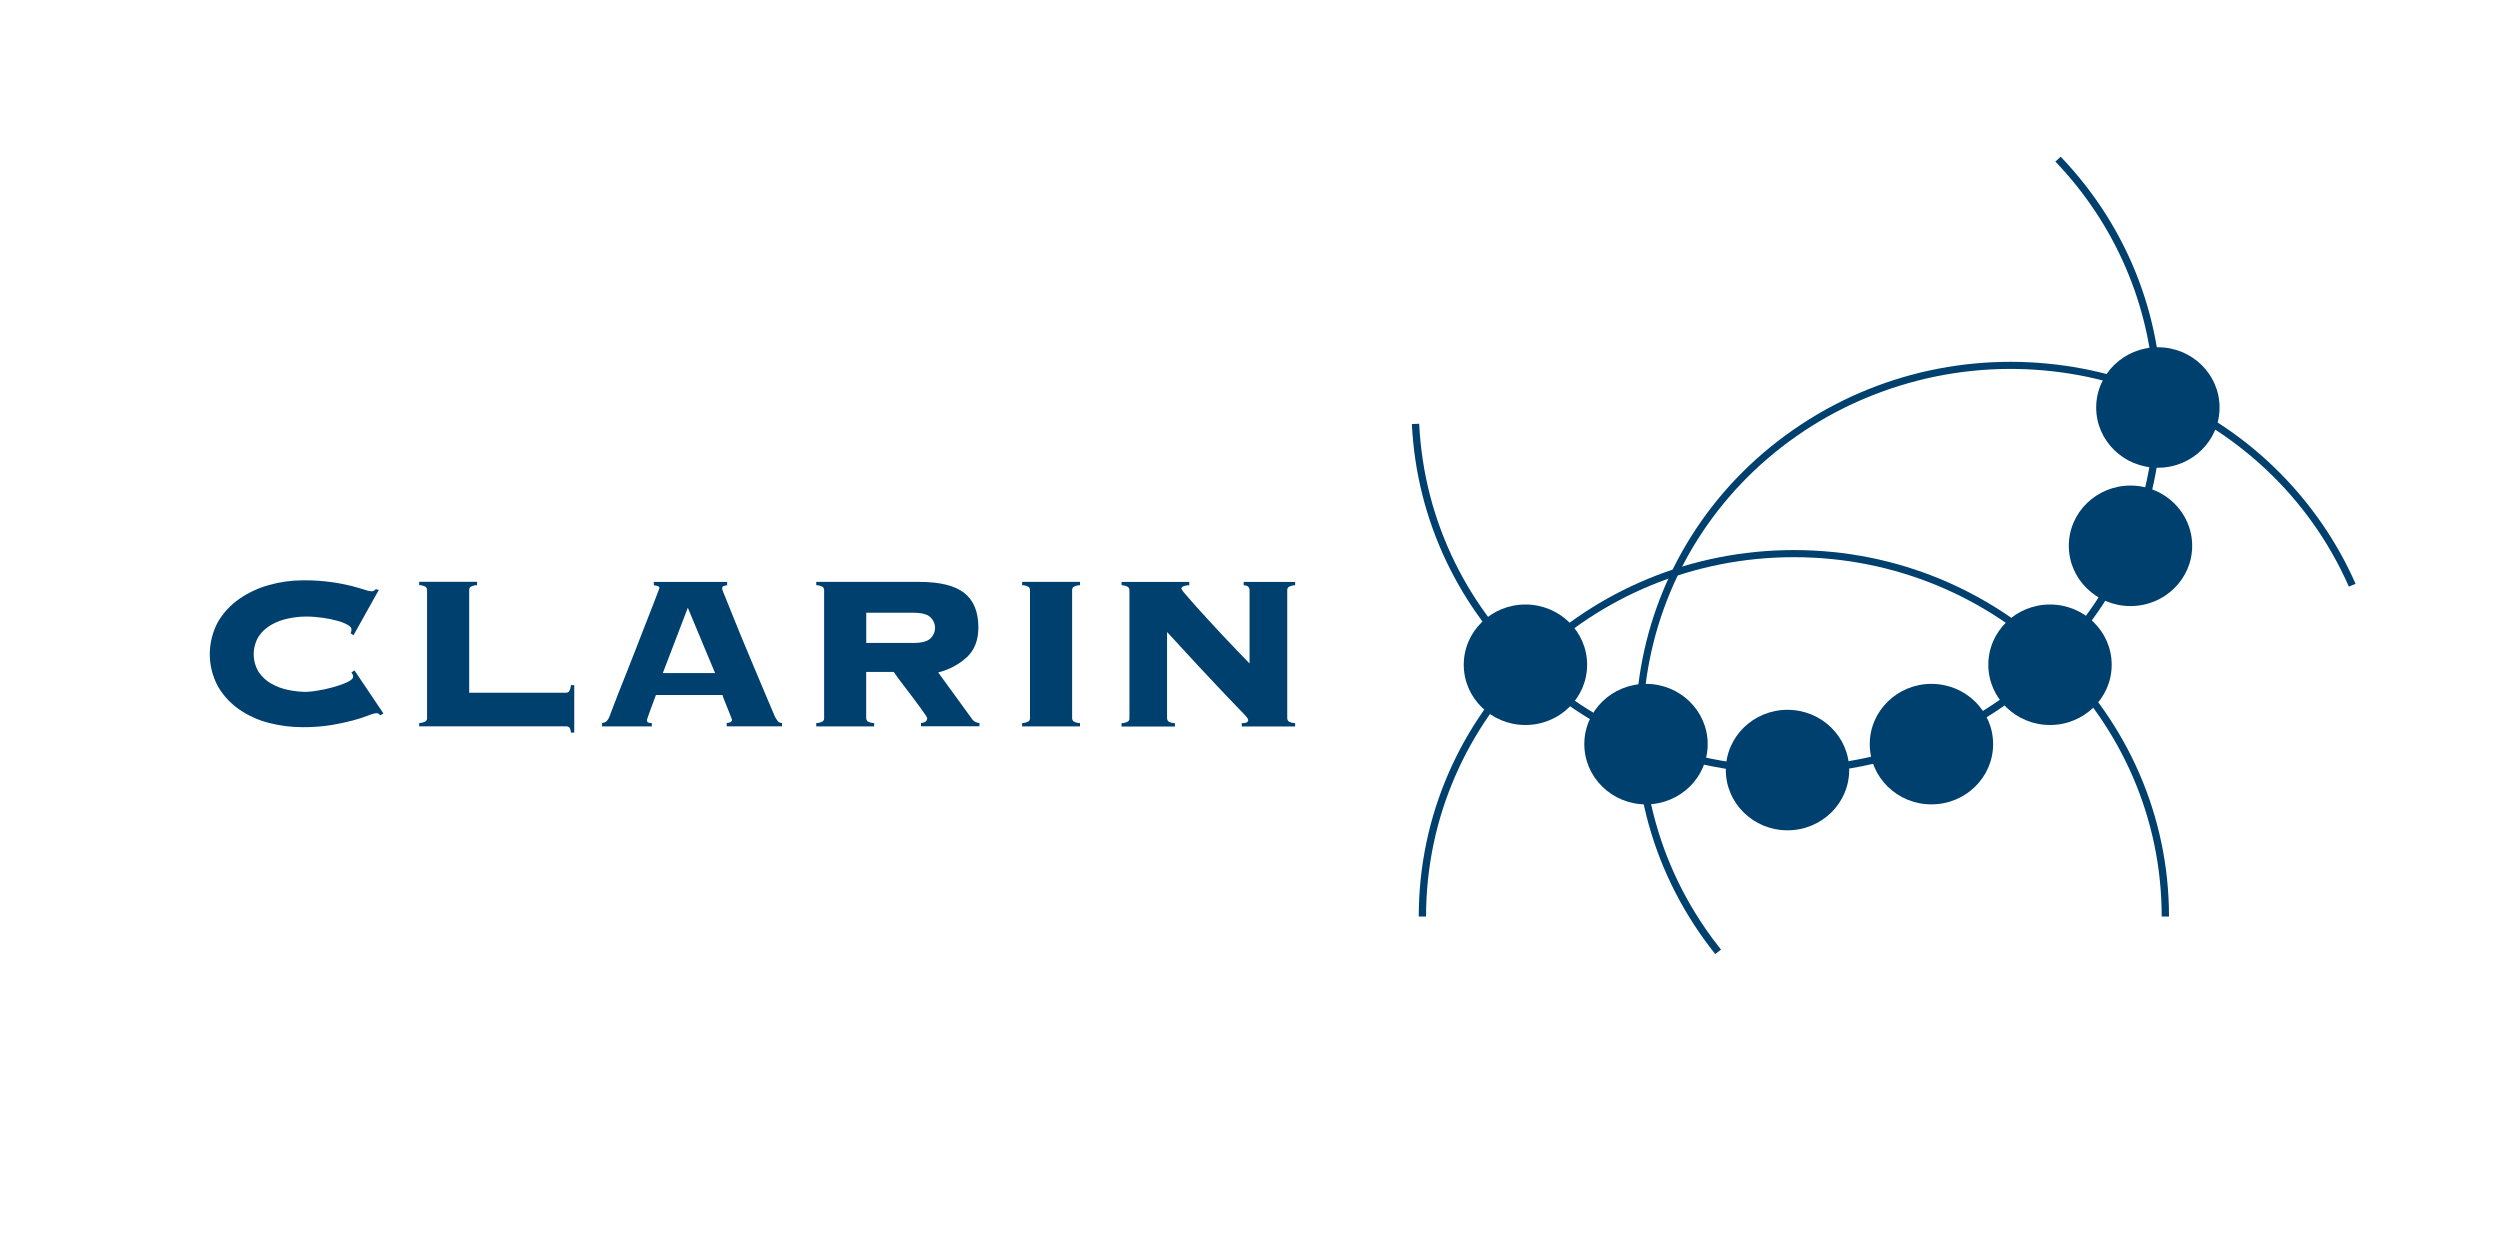
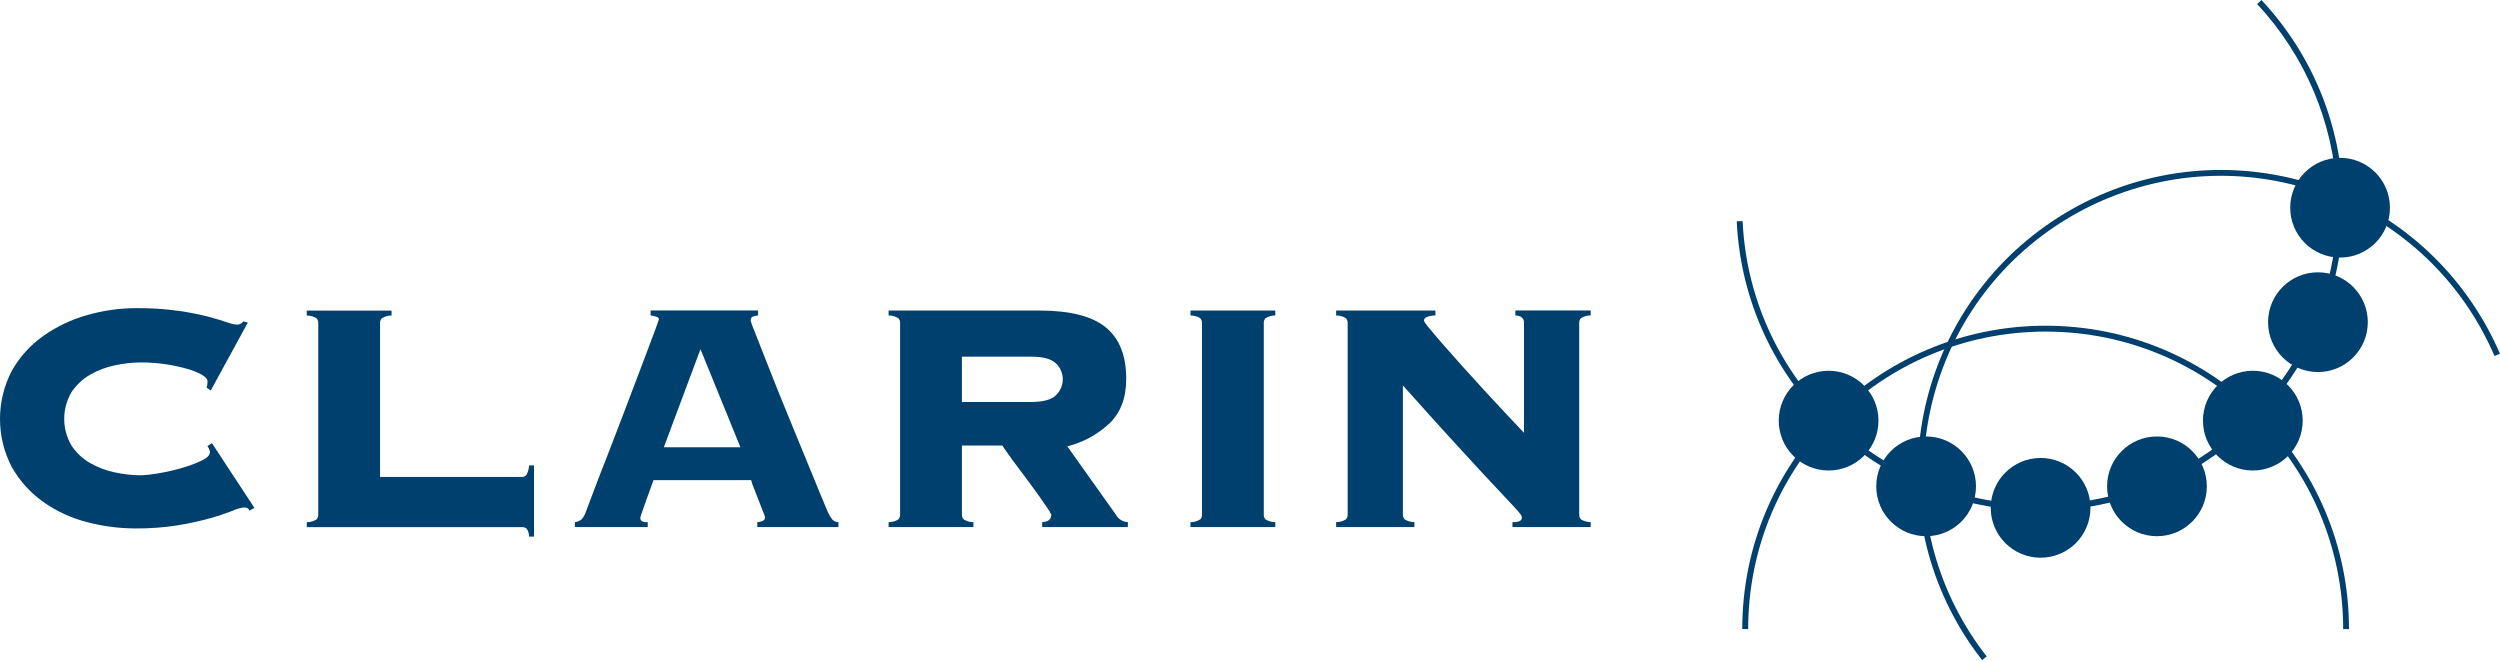
- <svg xmlns="http://www.w3.org/2000/svg" id="Layer_1" data-name="Layer 1" viewBox="0 0 400 200">
+ <svg xmlns="http://www.w3.org/2000/svg" id="Layer_1" data-name="Layer 1" viewBox="0 0 502.28 132.62">
  <defs>
    <style>
      .cls-1 {
        fill: #00406f;
      }
    </style>
  </defs>
-   <path class="cls-1" d="M347.04,146.65h-1.17c0-31.75-26.35-57.5-58.85-57.5s-58.85,25.74-58.85,57.5h-1.17c0-32.38,26.87-58.64,60.02-58.64s60.02,26.25,60.02,58.64Z" />
-   <path class="cls-1" d="M274.43,152.64c-.48-.61-.96-1.22-1.41-1.84-.36-.49-.71-.98-1.06-1.49-18.53-26.86-11.26-63.3,16.23-81.4,27.47-18.09,64.75-11.01,83.29,15.82,2.11,3.05,3.92,6.29,5.41,9.68l-1.07.45c-12.85-29.2-47.49-42.69-77.38-30.14-3.37,1.41-6.59,3.13-9.63,5.13-26.95,17.76-34.06,53.49-15.88,79.82,0,0,0,0,0,0,.34.49.69.98,1.04,1.46.45.6.91,1.21,1.39,1.81l-.92.7Z" />
-   <path class="cls-1" d="M285.95,123.78c-32.1.02-58.54-24.61-60.05-55.93l1.17-.05c1.52,31.72,29.08,56.23,61.55,54.74,32.47-1.49,57.55-28.41,56.03-60.13-.65-13.63-6.25-26.59-15.79-36.56l.85-.78c22.65,23.68,21.36,60.81-2.88,82.93-5.12,4.68-11.05,8.44-17.5,11.12-7.39,3.07-15.34,4.66-23.37,4.66Z" />
-   <ellipse class="cls-1" cx="345.26" cy="65.2" rx="9.87" ry="9.64" />
-   <ellipse class="cls-1" cx="244.07" cy="106.36" rx="9.87" ry="9.64" />
-   <ellipse class="cls-1" cx="263.36" cy="119.06" rx="9.87" ry="9.64" />
-   <ellipse class="cls-1" cx="286" cy="123.21" rx="9.87" ry="9.64" />
-   <ellipse class="cls-1" cx="309.03" cy="119.06" rx="9.87" ry="9.64" />
-   <ellipse class="cls-1" cx="328" cy="106.36" rx="9.87" ry="9.64" />
-   <ellipse class="cls-1" cx="340.88" cy="87.33" rx="9.87" ry="9.64" />
-   <path class="cls-1" d="M56.21,101.04c.02-.12.02-.25.02-.37,0-.23-.2-.47-.61-.7-.51-.28-1.05-.49-1.62-.64-.76-.21-1.53-.37-2.31-.48-.91-.13-1.82-.2-2.74-.2-.95,0-1.9.11-2.83.31-.96.19-1.87.53-2.72,1.01-.81.46-1.51,1.1-2.02,1.87-1.05,1.75-1.05,3.92,0,5.67.52.77,1.21,1.41,2.02,1.87.85.48,1.76.82,2.72,1.01.93.2,1.88.3,2.83.31.62-.02,1.23-.09,1.84-.2.85-.13,1.69-.32,2.52-.55.76-.21,1.51-.47,2.22-.79.64-.29.97-.6.97-.92,0-.12-.02-.25-.09-.35-.07-.1-.13-.2-.18-.31l.49-.31,4.63,6.89-.54.31c-.04-.12-.13-.23-.25-.29-.12-.05-.25-.07-.38-.07-.44.06-.86.19-1.26.37-.8.31-1.62.57-2.45.79-1.16.31-2.34.56-3.53.75-1.5.23-3.02.34-4.54.33-1.81,0-3.6-.23-5.35-.68-1.71-.43-3.32-1.16-4.76-2.15-1.4-.97-2.57-2.23-3.42-3.69-1.74-3.23-1.74-7.09,0-10.32.85-1.46,2.02-2.72,3.42-3.69,1.45-1,3.06-1.75,4.76-2.22,1.74-.49,3.54-.74,5.35-.75,1.56-.02,3.11.08,4.65.29,1.11.15,2.22.37,3.3.64.87.23,1.54.43,2.02.59.35.13.71.21,1.08.24.27,0,.52-.13.67-.35l.49.13-4.05,7.25-.45-.31c.03-.09.05-.19.07-.29Z" />
-   <path class="cls-1" d="M91.07,110.61c.16-.31.26-.64.27-.99h.54v7.6h-.54c0-.31-.09-.6-.27-.86-.16-.11-.35-.17-.54-.15h-23.46v-.53c.37,0,.74-.1,1.06-.29.14-.13.21-.32.2-.51v-20.46c0-.19-.07-.37-.2-.51-.32-.19-.68-.29-1.06-.29v-.53h9.26v.53c-.37,0-.74.1-1.06.29-.14.13-.21.32-.2.51v16.42h15.46c.21.01.41-.08.54-.24Z" />
-   <path class="cls-1" d="M103.64,115.58c.2.09.43.13.65.11v.53h-7.96v-.53c.26-.03.51-.13.72-.29.2-.21.35-.46.45-.72.06-.15.21-.54.45-1.19.24-.64.55-1.46.94-2.44.39-.98.82-2.07,1.3-3.27.48-1.2.96-2.42,1.44-3.67.48-1.24.95-2.46,1.42-3.65.46-1.19.88-2.25,1.24-3.18l.88-2.28c.22-.59.34-.89.34-.92,0-.15-.1-.25-.29-.31-.2-.06-.4-.1-.61-.13v-.53h11.73v.53c-.2.02-.4.06-.58.13-.15.06-.22.21-.22.44.12.39.26.77.43,1.14.28.7.65,1.62,1.1,2.74.45,1.13.97,2.4,1.55,3.82.58,1.42,1.19,2.87,1.82,4.35.63,1.48,1.24,2.92,1.82,4.33.58,1.41,1.12,2.66,1.6,3.78.15.38.36.73.61,1.05.17.18.41.27.65.26v.53h-8.85v-.53c.57-.03.85-.21.85-.53-.06-.2-.14-.4-.22-.59-.15-.37-.31-.78-.49-1.23-.18-.45-.35-.89-.52-1.3-.12-.27-.22-.55-.29-.83h-10.65c-.3.79-.54,1.43-.72,1.93-.18.5-.32.89-.43,1.19-.11.29-.18.5-.22.64-.04.09-.06.19-.07.29,0,.13.05.25.16.33ZM110.05,97.24l-4,10.45h8.36l-4.36-10.45Z" />
-   <path class="cls-1" d="M138.8,115.4c.32.19.68.29,1.06.29v.53h-9.26v-.53c.37,0,.74-.1,1.06-.29.14-.13.21-.32.2-.51v-20.46c0-.19-.07-.37-.2-.51-.32-.19-.68-.29-1.06-.29v-.53h16.45c3.33,0,5.74.59,7.24,1.78,1.5,1.19,2.25,3.02,2.25,5.51,0,2.02-.61,3.6-1.82,4.74-1.3,1.19-2.88,2.03-4.61,2.46l5.3,7.29c.26.47.76.77,1.3.79v.53h-9.35v-.53c.66-.03.99-.29.99-.79-.09-.22-.21-.43-.36-.61-.24-.35-.54-.78-.9-1.27-.36-.5-.76-1.03-1.19-1.6-.43-.57-.85-1.12-1.26-1.65-.4-.53-.76-1-1.06-1.41-.3-.41-.49-.69-.58-.83h-4.41v7.38c0,.19.07.37.2.51ZM148.87,102.14c.96-.89.99-2.37.08-3.3-.03-.03-.05-.05-.08-.08-.49-.48-1.4-.72-2.72-.72h-7.55v4.83h7.55c1.32,0,2.23-.24,2.72-.72Z" />
-   <path class="cls-1" d="M164.6,115.4c.14-.13.21-.32.2-.51v-20.46c0-.19-.07-.37-.2-.51-.32-.19-.68-.29-1.06-.29v-.53h9.26v.53c-.37,0-.74.1-1.06.29-.14.13-.21.32-.2.51v20.46c0,.19.07.37.2.51.32.19.68.29,1.06.29v.53h-9.26v-.53c.37,0,.74-.1,1.06-.29Z" />
-   <path class="cls-1" d="M180.51,93.93c-.32-.19-.68-.29-1.06-.29v-.53h10.83v.53c-.35,0-.69.06-1.01.2-.15.07-.24.21-.25.37.16.29.36.55.58.79.39.47.9,1.05,1.53,1.76s1.34,1.49,2.13,2.35c.79.86,1.6,1.73,2.4,2.59.81.86,1.59,1.68,2.34,2.46.75.78,1.39,1.44,1.93,2v-11.73c0-.5-.31-.76-.94-.79v-.53h8.23v.53c-.37,0-.74.1-1.06.29-.14.13-.21.32-.2.51v20.46c0,.19.07.37.2.51.32.19.68.29,1.06.29v.53h-8.54v-.53c.28.03.57-.02.83-.13.13-.07.2-.21.2-.35-.01-.12-.06-.23-.13-.33-.18-.24-.38-.47-.58-.68-.3-.32-.74-.78-1.33-1.38-.58-.6-1.36-1.4-2.31-2.42-.96-1.01-2.14-2.27-3.55-3.78-1.41-1.51-3.1-3.34-5.08-5.51v13.79c0,.19.07.37.2.51.32.19.68.29,1.06.29v.53h-8.54v-.53c.37,0,.74-.1,1.06-.29.14-.13.21-.32.2-.51v-20.46c0-.19-.07-.37-.2-.51Z" />
+   <path class="cls-1" d="M471.96,126.39h-1.19c0-33.01-26.76-59.77-59.77-59.77s-59.77,26.76-59.77,59.77h-1.19c0-33.66,27.29-60.95,60.95-60.95s60.95,27.29,60.95,60.95Z" />
+   <path class="cls-1" d="M398.22,132.62c-.49-.63-.97-1.27-1.43-1.91-.37-.51-.72-1.02-1.08-1.54-18.81-27.92-11.43-65.8,16.48-84.61,27.9-18.8,65.76-11.44,84.58,16.44,2.14,3.17,3.98,6.54,5.5,10.06l-1.09.47c-13.05-30.35-48.23-44.38-78.58-31.33-3.42,1.47-6.69,3.26-9.78,5.33-27.36,18.46-34.59,55.6-16.13,82.97,0,0,0,0,0,0,.35.51.7,1.02,1.05,1.51.45.63.93,1.26,1.41,1.88l-.93.73Z" />
+   <path class="cls-1" d="M409.92,102.61c-32.6.02-59.45-25.58-60.99-58.14l1.18-.05c1.55,32.97,29.53,58.45,62.5,56.9,32.97-1.55,58.45-29.53,56.9-62.5-.66-14.17-6.35-27.64-16.03-38.01l.87-.81c23,24.61,21.69,63.21-2.93,86.21-5.2,4.86-11.22,8.77-17.77,11.56-7.5,3.19-15.58,4.84-23.73,4.85Z" />
+   <circle class="cls-1" cx="470.15" cy="41.73" r="10.02" />
+   <circle class="cls-1" cx="367.39" cy="84.51" r="10.02" />
+   <circle class="cls-1" cx="386.98" cy="97.71" r="10.02" />
+   <circle class="cls-1" cx="409.98" cy="102.03" r="10.02" />
+   <circle class="cls-1" cx="433.36" cy="97.71" r="10.02" />
+   <circle class="cls-1" cx="452.62" cy="84.51" r="10.02" />
+   <circle class="cls-1" cx="465.7" cy="64.73" r="10.02" />
+   <path class="cls-1" d="M41.65,77.32c.03-.23.04-.47.04-.7,0-.44-.37-.88-1.12-1.32-.94-.52-1.94-.92-2.98-1.2-1.4-.39-2.82-.7-4.26-.91-1.67-.25-3.36-.38-5.05-.37-1.75.01-3.5.21-5.21.58-1.76.36-3.45,1.01-5,1.9-1.5.87-2.77,2.07-3.72,3.52-1.93,3.3-1.93,7.38,0,10.67.95,1.45,2.22,2.65,3.72,3.52,1.56.9,3.25,1.54,5,1.9,1.71.37,3.46.57,5.21.58,1.14-.04,2.27-.17,3.39-.37,1.56-.25,3.11-.6,4.63-1.03,1.4-.39,2.77-.89,4.09-1.49,1.19-.55,1.78-1.13,1.78-1.74.01-.23-.05-.46-.16-.66-.12-.19-.23-.38-.33-.58l.91-.58,8.52,12.99-.99.58c-.07-.23-.24-.43-.45-.54-.22-.09-.46-.13-.7-.12-.8.12-1.58.35-2.32.7-1.48.57-2.98,1.07-4.51,1.49-2.14.59-4.31,1.06-6.49,1.41-2.76.43-5.56.64-8.35.62-3.32,0-6.63-.43-9.84-1.28-3.15-.8-6.12-2.18-8.77-4.05-2.58-1.83-4.72-4.2-6.29-6.95-3.2-6.09-3.2-13.36,0-19.44,1.56-2.75,3.71-5.12,6.29-6.95,2.66-1.88,5.63-3.3,8.77-4.18,3.2-.93,6.51-1.4,9.84-1.41,2.86-.03,5.72.15,8.56.54,2.05.29,4.08.69,6.08,1.2,1.6.44,2.84.81,3.72,1.12.64.25,1.3.4,1.98.45.5,0,.96-.25,1.24-.66l.91.25-7.45,13.65-.83-.58c.06-.18.1-.36.12-.54Z" />
+   <path class="cls-1" d="M105.8,95.36c.3-.58.47-1.21.5-1.86h.99v14.31h-.99c0-.58-.17-1.14-.5-1.61-.29-.21-.64-.32-.99-.29h-43.18v-.99c.69,0,1.36-.18,1.94-.54.25-.25.38-.6.37-.95v-38.55c.01-.35-.12-.7-.37-.95-.59-.36-1.26-.54-1.94-.54v-.99h17.04v.99c-.69,0-1.36.18-1.94.54-.25.25-.38.6-.37.95v30.94h28.46c.39.03.76-.15.99-.46Z" />
+   <path class="cls-1" d="M128.94,104.7c.37.18.79.25,1.2.21v.99h-14.64v-.99c.48-.06.94-.24,1.32-.54.37-.39.65-.86.83-1.37.11-.28.39-1.02.83-2.23.44-1.21,1.02-2.74,1.74-4.59.72-1.85,1.52-3.9,2.4-6.16.88-2.26,1.77-4.56,2.65-6.91.88-2.34,1.75-4.63,2.61-6.87.85-2.23,1.61-4.23,2.27-6l1.61-4.3c.41-1.1.62-1.68.62-1.74,0-.28-.18-.47-.54-.58-.37-.11-.74-.2-1.12-.25v-.99h21.59v.99c-.37.04-.73.12-1.08.25-.28.11-.41.39-.41.83.22.73.48,1.45.79,2.15.52,1.32,1.2,3.05,2.03,5.17.83,2.12,1.78,4.52,2.85,7.2,1.08,2.67,2.19,5.4,3.35,8.19,1.16,2.78,2.27,5.5,3.35,8.15,1.08,2.65,2.05,5.02,2.94,7.11.28.71.65,1.38,1.12,1.98.31.33.75.51,1.2.5v.99h-16.3v-.99c1.05-.06,1.57-.39,1.57-.99-.12-.38-.25-.75-.41-1.12-.28-.69-.58-1.46-.91-2.32-.33-.85-.65-1.67-.95-2.44-.22-.51-.4-1.04-.54-1.57h-19.61c-.55,1.49-.99,2.7-1.32,3.64-.33.94-.59,1.68-.79,2.23-.19.55-.33.95-.41,1.2-.07.17-.11.35-.12.54-.02.24.09.48.29.62ZM140.73,70.17l-7.36,19.69h15.39l-8.02-19.69Z" />
+   <path class="cls-1" d="M193.63,104.37c.59.35,1.26.54,1.94.54v.99h-17.04v-.99c.69,0,1.36-.18,1.94-.54.25-.25.38-.6.37-.95v-38.55c.01-.35-.12-.7-.37-.95-.59-.36-1.26-.54-1.94-.54v-.99h30.28c6.12,0,10.56,1.12,13.32,3.35,2.76,2.23,4.14,5.69,4.14,10.38,0,3.81-1.12,6.78-3.35,8.93-2.39,2.24-5.31,3.83-8.48,4.63l9.76,13.73c.48.88,1.39,1.45,2.4,1.49v.99h-17.21v-.99c1.21-.06,1.82-.55,1.82-1.49-.16-.42-.39-.81-.66-1.16-.44-.66-.99-1.46-1.65-2.4-.66-.94-1.39-1.94-2.19-3.02-.8-1.08-1.57-2.11-2.32-3.1-.75-.99-1.39-1.87-1.94-2.65-.55-.77-.91-1.3-1.08-1.57h-8.11v13.9c-.01.35.12.7.37.95ZM212.16,79.39c1.76-1.67,1.83-4.46.15-6.22-.05-.05-.1-.1-.15-.15-.91-.91-2.58-1.36-5-1.36h-13.9v9.1h13.9c2.43,0,4.09-.45,5-1.36Z" />
+   <path class="cls-1" d="M241.12,104.37c.25-.25.39-.6.37-.95v-38.55c.01-.36-.12-.7-.37-.95-.59-.36-1.26-.54-1.94-.54v-.99h17.04v.99c-.69,0-1.36.18-1.94.54-.25.25-.38.6-.37.95v38.55c-.01.35.12.7.37.95.59.35,1.26.54,1.94.54v.99h-17.04v-.99c.69,0,1.36-.18,1.94-.54Z" />
+   <path class="cls-1" d="M270.39,63.92c-.59-.36-1.26-.54-1.94-.54v-.99h19.94v.99c-.64-.01-1.27.11-1.86.37-.27.14-.44.4-.45.7.29.54.65,1.04,1.08,1.49.72.88,1.65,1.99,2.81,3.31s2.47,2.8,3.93,4.43c1.46,1.63,2.94,3.25,4.43,4.88,1.49,1.63,2.92,3.17,4.3,4.63,1.38,1.46,2.56,2.72,3.56,3.76v-22.09c0-.94-.58-1.43-1.74-1.49v-.99h15.14v.99c-.69,0-1.36.18-1.94.54-.25.25-.38.6-.37.95v38.55c-.01.35.12.7.37.95.59.35,1.26.54,1.94.54v.99h-15.72v-.99c.52.05,1.05-.04,1.53-.25.23-.14.37-.39.37-.66-.02-.23-.11-.44-.25-.62-.33-.45-.69-.88-1.08-1.28-.55-.61-1.37-1.48-2.44-2.61-1.08-1.13-2.5-2.65-4.26-4.55-1.77-1.9-3.94-4.27-6.53-7.11-2.59-2.84-5.71-6.3-9.35-10.38v25.97c-.01.35.12.7.37.95.59.35,1.26.54,1.94.54v.99h-15.72v-.99c.69,0,1.36-.18,1.94-.54.25-.25.38-.6.37-.95v-38.55c.01-.35-.12-.7-.37-.95Z" />
</svg>
